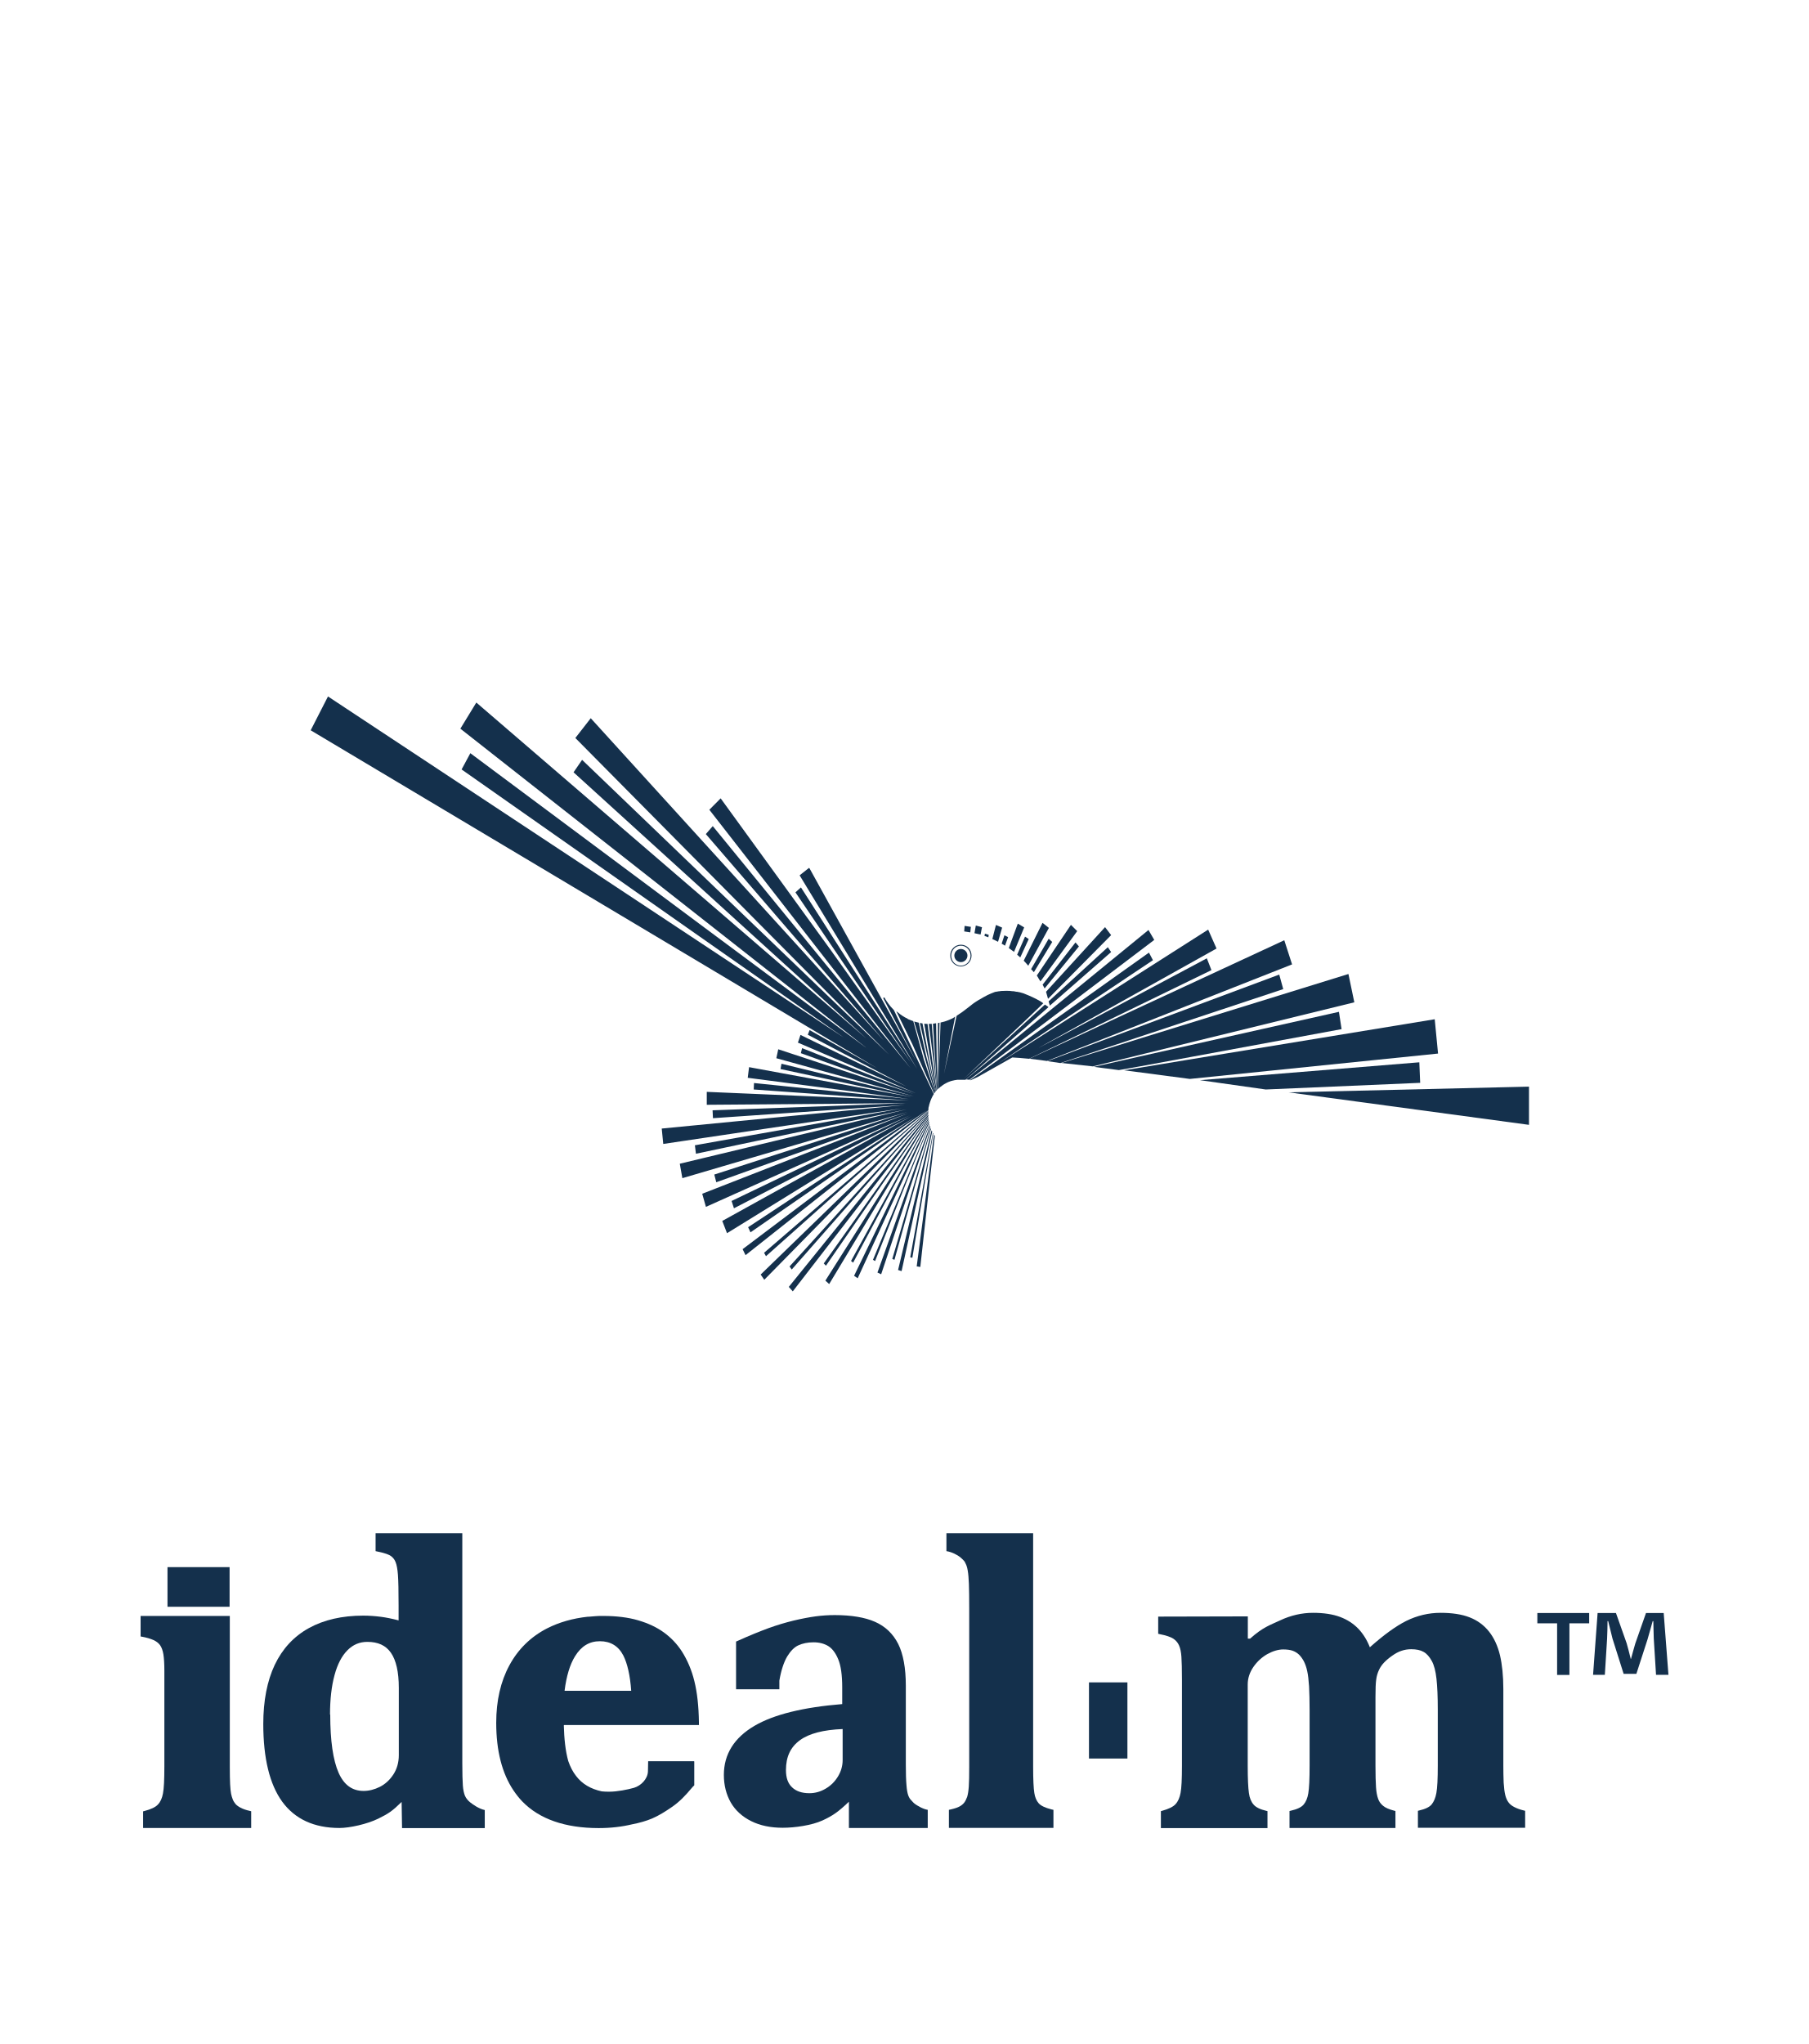
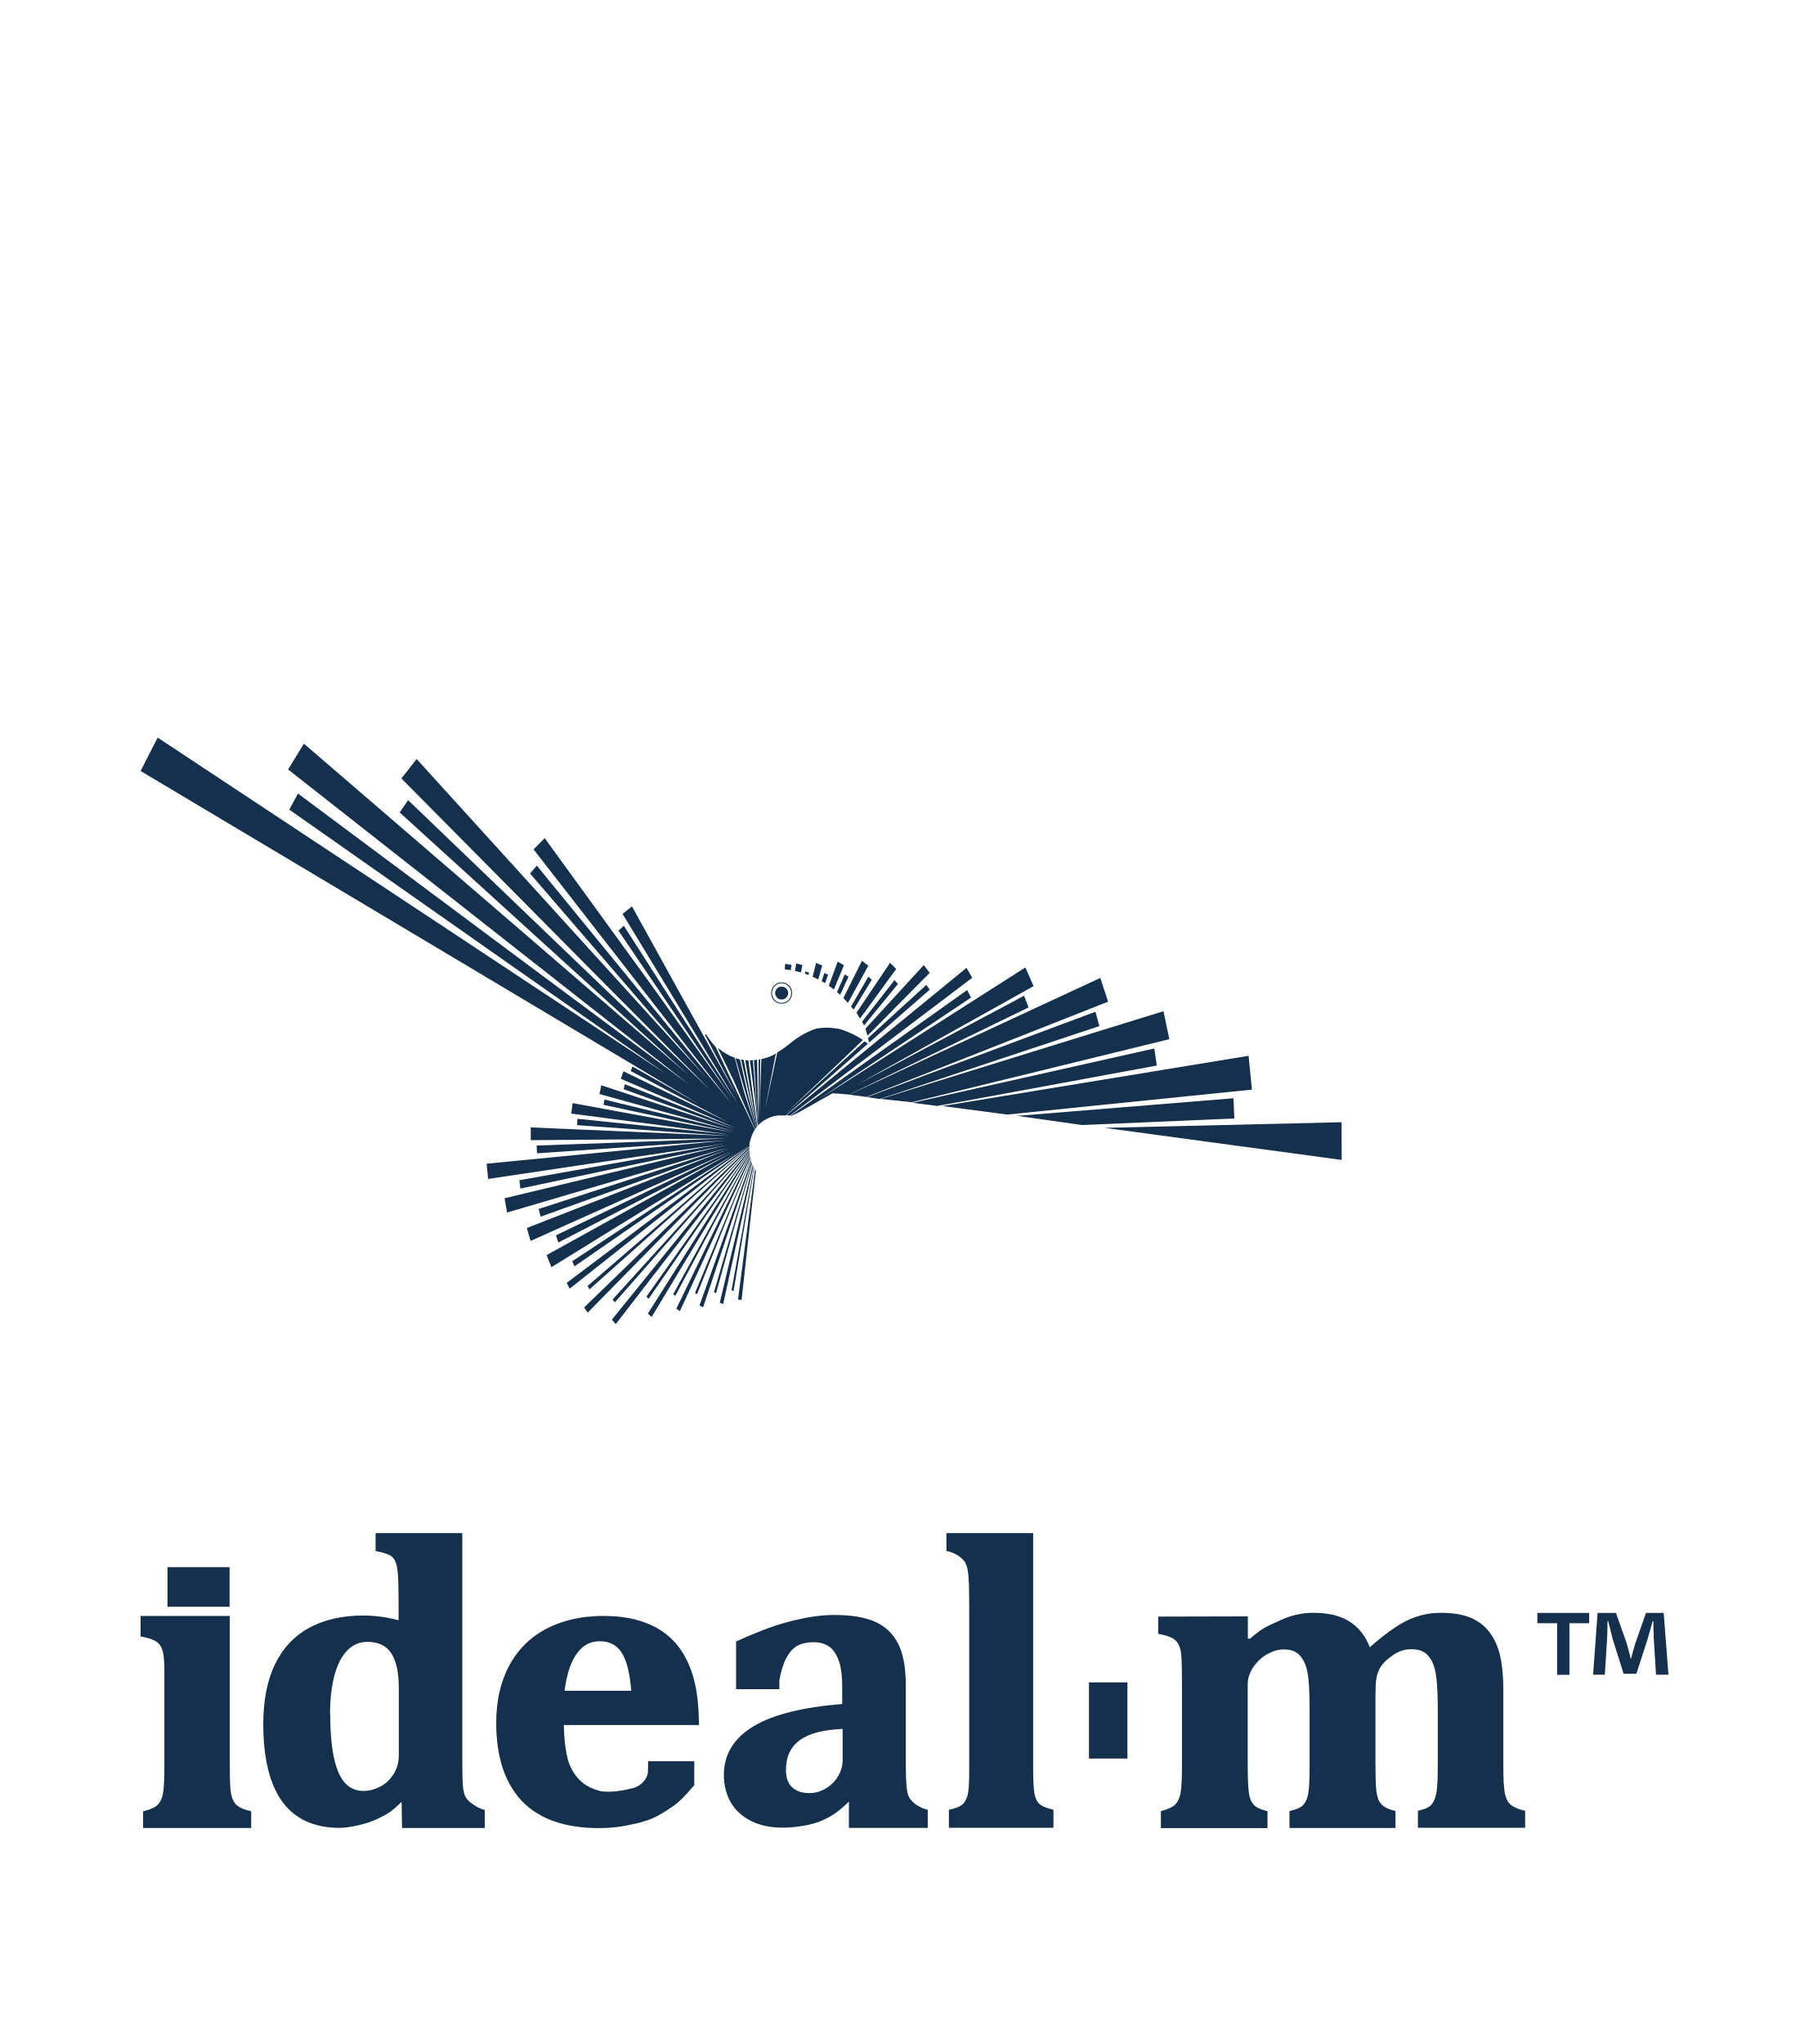
<svg xmlns="http://www.w3.org/2000/svg" id="Layer_2" data-name="Layer 2" viewBox="-13.02 -60 167.5 189.24">
  <g id="Layer_1-2" data-name="Layer 1">
-     <g>
-       <g id="passaro-proporcao" transform="translate(15.75 4.48) scale(0.88)">
-         <path d="M69.41,24.81l.06-.57-.66-.1-.04.58c.21.03.43.06.64.1h0Z" fill="#14304c" />
-         <polygon points="70.64 24.28 69.99 24.1 69.85 24.91 70.49 25.05 70.64 24.28" fill="#14304c" />
-         <polygon points="72.76 24.32 72.11 24.04 71.73 25.52 72.33 25.81 72.76 24.32" fill="#14304c" />
-         <path d="M74.01,26.88l1.07-2.58-.67-.4-.95,2.57c.19.13.37.26.55.4h0Z" fill="#14304c" />
-         <path d="M75.51,28.33h0s2.17-3.98,2.17-3.98l-.67-.53-1.98,3.98c.17.17.33.35.48.53Z" fill="#14304c" />
-         <path d="M76.56,29.61c.08.12.15.23.23.37h0s3.87-5.29,3.87-5.29l-.66-.66-3.59,5.33c.05.09.11.17.15.24Z" fill="#14304c" />
-         <polygon points="77.59 31.81 84.23 25.11 83.59 24.27 77.38 31.07 77.59 31.81" fill="#14304c" />
-         <polygon points="118.28 33.96 92.14 38.25 85.6 39.33 92.51 40.24 118.63 37.57 118.28 33.96" fill="#14304c" />
-         <polygon points="71.35 25.08 70.95 24.96 70.9 25.19 71.31 25.34 71.35 25.08" fill="#14304c" />
-         <path d="M73.06,26.22h0s.33-.9.33-.9l-.39-.19-.29.88c.11.06.22.13.35.21Z" fill="#14304c" />
-         <path d="M74.67,27.45h0s.89-1.93.89-1.93l-.39-.25-.83,1.9c.12.1.22.19.32.28Z" fill="#14304c" />
-         <path d="M75.82,28.7s.05.06.1.11l.02.02c.06.07.13.14.16.18h0s1.93-3.18,1.93-3.18l-.37-.34-1.86,3.21Z" fill="#14304c" />
-         <polygon points="77.02 30.32 77.23 30.72 80.84 26.3 80.48 25.88 77.02 30.32" fill="#14304c" />
-         <path d="M77.65,32.08c.02.07.04.15.06.21.02.08.04.16.07.24h0s6.45-5.64,6.45-5.64l-.35-.51-6.23,5.7Z" fill="#14304c" />
-         <path d="M88.77,25.62l-.61-1.05-11.1,9.07-8.11,6.65c.12,0,.24.02.36.04h0s8.1-6.11,8.1-6.11l11.35-8.6Z" fill="#14304c" />
-         <path d="M65.59,41.8s.06-.09.09-.14l-1.2-3.59h.01s-.01-.03-.01-.03l-1.07-3.88c-.15-.05-.3-.11-.48-.18l-.11-.05v-.02c-.38-.18-.73-.41-1.03-.67-.03-.02-.06-.04-.08-.06h-.01s-.06-.05-.08-.07h0s1.71,3.51,1.71,3.51l2.28,5.17Z" fill="#14304c" />
-         <path d="M94.78,28.78l-.48-1.23-17.84,9.5,18.86-10.53-.88-1.99-14.23,9.07-7.93,5.06,5.06-3.38,11.29-7.53-.42-.8-11.11,7.9-7.74,5.52s.03,0,.04,0c.02,0,.04,0,.05,0h0s.73-.33.73-.33l3.65-2.06.77.05,1,.09,4.78-2.32,14.39-7Z" fill="#14304c" />
-         <path d="M58.36,49.34l-10.65,9.19.2.36,17.07-15.21s0-.02,0-.03c0,0,0-.02,0-.03v-.02l-6.63,5.74Z" fill="#14304c" />
-         <path d="M64.99,43.84h0s0-.09,0-.13h0s-6.69,6.49-6.69,6.49l-10.95,10.62.38.55,10.74-10.92,6.52-6.62Z" fill="#14304c" />
-         <polygon points="103.27 28.19 102.45 25.65 84.19 34.12 75.66 38.1 75.66 38.1 75.64 38.11 77.48 38.35 84.65 35.53 103.27 28.19" fill="#14304c" />
-         <polygon points="109.82 32.18 109.2 29.2 87.58 35.89 79 38.56 82.31 38.92 87.93 37.54 109.82 32.18" fill="#14304c" />
-         <polygon points="108.48 35 108.2 33.18 87.1 37.91 82.4 38.97 85.04 39.31 87.25 38.92 108.48 35" fill="#14304c" />
-         <path d="M59.5,49.92l-9.11,10.05.23.32,14.36-16.33s0-.03,0-.05c0,0,0-.02,0-.03h0s-5.47,6.04-5.47,6.04Z" fill="#14304c" />
-         <polygon points="101.92 29.26 83.95 35.96 77.55 38.36 77.56 38.36 77.54 38.37 78.89 38.57 102.34 30.79 101.92 29.26" fill="#14304c" />
-         <path d="M65,43.58s0-.04,0-.06c0,0,0-.01,0-.02v-.02s0-.02,0-.02v-.03s0,0,0,0v-.04s.02-.09.02-.15v-.06s.02,0,.02,0c0,0,.02-.09.02-.09,0-.03.01-.06.02-.09v-.04s.02-.05.03-.07l.02-.07s.03-.1.03-.1c.1-.32.24-.62.41-.89l-4.2-8.83c-.09-.09-.2-.21-.3-.33-.02-.03-.05-.05-.07-.08-.27-.33-.5-.67-.63-.93l-.13.07,3.47,6.64-4.4-7.94-6.82-12.35-.06-.04-.98.78,12.37,20.37-4.94-7.71-7.29-11.39-.58.52,7.55,11.14,4.59,6.76-8.42-11.82-11.59-15.97-1.19,1.2,21.18,27.2-8.87-10.86-11.95-14.62-.73.84,12.27,14.23,6.5,7.53-12.54-13.79L29.47,2.29l-1.62,2.08,19.05,19.24,13.97,14.08L28.56,6.67l-.9,1.31,30.81,28-16.67-14.37L17.43.64l-1.68,2.75,25.09,19.72,17.72,13.93-17.12-12.72L16.8,5.97l-.92,1.71,25.05,17.58,15.22,10.66-23.49-15.54L1.82,0,0,3.56l51.36,30.64,8.26,4.92-7.12-4.02-.19.49,10.39,5.45-11.16-5.43-.27.81,7.56,3.24,4.86,2.09-4.61-1.82-7.37-2.93-.13.53,7.42,2.68,4.44,1.61-5.5-1.82-8.74-2.88-.2.94,14.47,4-5.33-1.32-8.6-2.1-.1.56,8.64,1.85,5.19,1.1-6.65-1.22-10.49-1.93-.14,1.12,10.57,1.38,6.38.85-5.99-.62-10.3-1.06-.03.68,10.31.74,6.04.42-21.29-.91v1.36s13.13-.1,13.13-.1l7.91-.08-7.47.29-12.96.47.04.83,20.18-1.39-9.41.91-16.16,1.57.16,1.62,25.12-3.74-7.5,1.34-14.29,2.54.11.89,14.22-3,7.95-1.67-8.49,2.03-15.38,3.69.27,1.52,15.24-4.48,8.43-2.48-7.01,2.28-13.3,4.3.21.81,13.16-4.72,7.02-2.53-7.49,2.93-14.17,5.53.39,1.38,21.45-9.62-6.36,3.05-12.39,5.95.25.77,12.26-6.36,6.44-3.34-19.93,11.03.5,1.29,12.83-7.92,6.98-4.31-6.09,4.01-11.5,7.59.25.54,11.39-7.88,7.2-4.98-7.47,5.62-11.95,9.01.31.63,11.81-9.35,7.41-5.88Z" fill="#14304c" />
-         <path d="M64.99,44.09s0-.06-.01-.09l-5.45,6.72-9.22,11.4.42.47,14.27-18.46v-.04Z" fill="#14304c" />
-         <path d="M64.72,37.68h.01s0-.01,0-.01h0s-.75-3.35-.75-3.35c-.17-.04-.34-.08-.48-.12h0l1.04,3.55,1.15,3.91s.04-.05.06-.08l-1.01-3.85v-.05Z" fill="#14304c" />
-         <path d="M65.59,46.1l-.55,4.16-1.27,9.7.38.06,1.07-9.73.46-4.06s-.04-.06-.07-.1l-.03-.03Z" fill="#14304c" />
-         <path d="M65.4,45.77l-.02-.04s-.03-.06-.05-.08l-1.13,4.67-2.39,10.02.37.12,2.21-10.09,1.01-4.59Z" fill="#14304c" />
-         <path d="M65.52,45.98s-.01-.02-.02-.03c0-.01-.02-.03-.03-.04l-.73,3.99-1.65,9.1.22.06,1.53-9.14.67-3.94Z" fill="#14304c" />
-         <path d="M65.81,34.38c-.11.02-.22.03-.33.05l.43,6.95s.04-.05.07-.07l-.1-3.06-.07-3.86Z" fill="#14304c" />
-         <path d="M77.62,32.66l-.36-.24-8.56,7.83,6.99-6.62,1.4-1.35c-.05-.04-.1-.08-.15-.11-.11-.07-.23-.15-.38-.23,0,0,0,0-.01,0h0c-.07-.04-.13-.08-.2-.11-.03-.02-.07-.03-.1-.05-.1-.05-.19-.09-.27-.13l-.06-.03h0s0,0,0,0c-.11-.05-.22-.1-.34-.15l-.56-.23h0s-.03-.01-.03-.01c-.08-.03-.18-.05-.28-.08l-.07-.02h0s-.05-.01-.05-.01c-.1-.02-.18-.04-.26-.05h-.08c-.11-.03-.22-.05-.33-.06h-.08c-.19-.03-.38-.04-.58-.04h-.05s-.04,0-.04,0c-.1,0-.2,0-.3.01h-.07s-.02,0-.02,0c-.11,0-.22.02-.34.04h-.07s-.02.01-.02.01c-.11.02-.21.03-.3.05h-.03s-.02.01-.02.01l-.08.03c-.21.08-.43.17-.64.27l-.05.02-.07.04c-.1.05-.2.1-.32.17l-.07.04-.05.03c-.1.06-.21.12-.31.18l-.06.03-.07.04c-.09.06-.18.11-.27.17l-.06.04-.06.04c-.07.05-.13.09-.2.14-.15.12-.29.23-.42.33-.1.08-.2.15-.3.23,0,0-.21.16-.25.19l-.09.07c-.08.06-.16.11-.23.16-.15.11-.29.19-.42.27v.06s-.02,0-.02,0l-1.32,6.07,1.18-6.04c-.06.06-.13.11-.22.16l-.05.03s-.09.05-.15.07c-.05.02-.11.05-.16.07-.06.02-.11.05-.17.07-.06.02-.12.05-.19.07-.06.02-.12.04-.18.06-.04.01-.07.02-.11.03-.1.03-.2.05-.29.07,0,0-.01,0-.02,0l-.21,6.16.1-6.14-.07.02s-.07.02-.1.03v6.94c.16-.15.33-.3.52-.42l.04-.03c.1-.07.21-.13.33-.19l.03-.02c.07-.03.15-.07.2-.09h0s.04-.02.04-.02h.01s.16-.06.16-.06l.06-.02c.07-.02.14-.04.2-.05h.03s.01-.01.01-.01h.02s.04-.01.07-.02l.12-.02c.07-.01.13-.02.2-.03,0,0,.01,0,.02,0h.02s0,0,0,0h.03s.04,0,.05,0h.08s.11,0,.11,0c.06,0,.12,0,.18,0,0,0,.02,0,.03,0,0,0,.02,0,.02,0,0,0,.02,0,.03,0,0,0,.02,0,.03,0,0,0,.01,0,.02,0,0,0,.01,0,.02,0,.06,0,.11,0,.17,0h.05s6.26-5.46,6.26-5.46l2.46-2.17Z" fill="#14304c" />
-         <path d="M64.91,34.45c-.1,0-.21,0-.32-.02h-.03s1.23,7.09,1.23,7.09c.02-.02.04-.05.06-.07h.01s-.49-3.43-.49-3.43l-.46-3.57Z" fill="#14304c" />
-         <path d="M65.11,34.45h-.07s.52,4.02.52,4.02l.31,2.96s.02-.03.03-.04l-.55-6.95c-.08,0-.16,0-.24.01Z" fill="#14304c" />
-         <path d="M64.39,34.4s-.07-.01-.11-.02h-.02c-.05-.01-.1-.02-.16-.03l.91,3.97.73,3.25s.03-.04.04-.05l-.67-3.23-.73-3.89Z" fill="#14304c" />
-         <path d="M65.04,44.64s0-.03,0-.05c0-.01,0-.02-.01-.04l-2.89,5.22-5.28,9.62.22.18,5.19-9.73,2.79-5.21Z" fill="#14304c" />
-         <path d="M65.08,44.86h0c0-.05-.02-.09-.03-.13l-2.75,5.65-5.12,10.57.38.26,4.93-10.72,2.59-5.63Z" fill="#14304c" />
-         <path d="M65.27,45.56v-.05s0-.01,0-.01c-.01-.03-.02-.05-.04-.08l-1.31,4.46-2.72,9.3.23.09,2.6-9.34,1.23-4.36Z" fill="#14304c" />
-         <path d="M61.09,49.95l3.9-5.66s0-.03,0-.06c0-.01,0-.03,0-.05l-4.02,5.65-6.98,9.82.23.24,6.87-9.95Z" fill="#14304c" />
-         <path d="M65.02,44.47v-.04s-.01-.05-.02-.08l-3.91,6.16-6.93,10.95.4.36,6.7-11.13,3.76-6.22Z" fill="#14304c" />
-         <path d="M65.13,45.07s0-.03-.01-.04c0-.02,0-.03-.02-.05l-2.02,4.85-3.91,9.44.22.13,3.79-9.52,1.94-4.81Z" fill="#14304c" />
-         <path d="M65.21,45.31s-.02-.05-.02-.07v-.02s-.03-.05-.03-.05l-1.84,5.14-3.68,10.3.39.18,3.47-10.39,1.7-5.09Z" fill="#14304c" />
-         <polygon points="116.66 38.49 93.58 40.37 100.5 41.35 116.75 40.65 116.66 38.49" fill="#14304c" />
-         <polygon points="128.2 41.05 102.9 41.65 128.2 45.07 128.2 41.05" fill="#14304c" />
-         <path d="M68.42,28.4c.61,0,1.12-.5,1.12-1.14s-.49-1.14-1.12-1.14-1.12.5-1.12,1.14.5,1.14,1.12,1.14ZM68.42,26.22c.56,0,1.02.47,1.02,1.05s-.45,1.05-1.02,1.05-1.02-.47-1.02-1.05.45-1.05,1.02-1.05Z" fill="#14304c" />
-         <path d="M68.42,27.95c.38,0,.69-.31.69-.69s-.31-.69-.69-.69-.69.31-.69.69.31.69.69.69Z" fill="#14304c" />
+     <g id="monograma-195" transform="translate(0 8.29)">
+       <g>
+         <path d="M60.21,21.53l.06-.49-.58-.09-.04.5c.18.02.37.05.55.08h0Z" fill="#14304c" />
+         <polygon points="61.28 21.06 60.71 20.91 60.6 21.61 61.15 21.73 61.28 21.06" fill="#14304c" />
+         <polygon points="63.12 21.1 62.55 20.86 62.23 22.14 62.75 22.39 63.12 21.1" fill="#14304c" />
+         <path d="M64.2,23.32l.93-2.24-.58-.34-.82,2.23c.16.11.32.23.47.35h0Z" fill="#14304c" />
+         <path d="M65.5,24.57h0s1.88-3.45,1.88-3.45l-.58-.46-1.72,3.45c.14.15.29.3.42.46Z" fill="#14304c" />
+         <path d="M66.42,25.69c.07.1.13.2.2.32h0s3.35-4.59,3.35-4.59l-.57-.57-3.11,4.62c.05.08.09.14.13.21Z" fill="#14304c" />
+         <polygon points="67.31 27.6 73.07 21.78 72.52 21.06 67.12 26.95 67.31 27.6" fill="#14304c" />
+         <polygon points="102.6 29.46 79.93 33.18 74.25 34.11 80.25 34.9 102.91 32.59 102.6 29.46" fill="#14304c" />
+         <polygon points="61.9 21.76 61.55 21.65 61.51 21.86 61.86 21.98 61.9 21.76" fill="#14304c" />
+         <path d="M63.38,22.74h0s.28-.78.28-.78l-.34-.17-.25.76c.09.05.19.11.3.18Z" fill="#14304c" />
+         <path d="M64.78,23.81h0s.77-1.67.77-1.67l-.34-.22-.72,1.64c.1.09.19.17.28.25Z" fill="#14304c" />
+         <path d="M65.78,24.9s.05.05.09.1l.02.02c.05.06.11.13.14.16h0s1.68-2.76,1.68-2.76l-.32-.29-1.61,2.78Z" fill="#14304c" />
+         <polygon points="66.81 26.3 66.99 26.65 70.13 22.81 69.81 22.45 66.81 26.3" fill="#14304c" />
+         <path d="M67.36,27.83c.02.06.04.13.05.19.02.07.04.14.06.21h0s5.6-4.89,5.6-4.89l-.31-.45-5.41,4.94Z" fill="#14304c" />
+         <path d="M77.01,22.23l-.53-.91-9.63,7.87-7.04,5.77c.1,0,.21.02.32.04h0s7.02-5.3,7.02-5.3l9.85-7.46Z" fill="#14304c" />
+         <path d="M56.9,36.26s.05-.08.08-.12l-1.04-3.12h.01s-.01-.02-.01-.02l-.93-3.37c-.13-.05-.26-.1-.42-.16l-.1-.04v-.02c-.33-.16-.63-.35-.9-.58-.03-.02-.05-.03-.07-.05h-.01s-.05-.04-.07-.06h0s1.48,3.04,1.48,3.04l1.97,4.48Z" fill="#14304c" />
+         <path d="M82.22,24.96l-.41-1.06-15.48,8.24,16.36-9.13-.76-1.73-12.34,7.87-6.88,4.39,4.39-2.93,9.8-6.54-.36-.7-9.64,6.85-6.72,4.79s.03,0,.04,0c.02,0,.03,0,.05,0h0s.63-.29.63-.29l3.17-1.79.67.04.87.08,4.15-2.01,12.49-6.07Z" fill="#14304c" />
+         <path d="M50.63,42.8l-9.24,7.97.18.31,14.81-13.2s0-.02,0-.03c0,0,0-.01,0-.02h0s-5.75,4.96-5.75,4.96Z" fill="#14304c" />
+         <path d="M56.37,38.03h0s0-.07,0-.11h0s-5.8,5.63-5.8,5.63l-9.5,9.21.33.48,9.32-9.48,5.66-5.74Z" fill="#14304c" />
+         <polygon points="89.59 24.45 88.87 22.25 73.03 29.6 65.63 33.05 65.64 33.05 65.62 33.06 67.21 33.27 73.43 30.82 89.59 24.45" fill="#14304c" />
+         <polygon points="95.26 27.92 94.72 25.33 75.98 31.13 68.53 33.45 71.4 33.76 76.28 32.57 95.26 27.92" fill="#14304c" />
+         <polygon points="94.1 30.36 93.87 28.78 75.56 32.89 71.48 33.81 73.77 34.1 75.68 33.76 94.1 30.36" fill="#14304c" />
+         <path d="M51.62,43.3l-7.91,8.72.2.27,12.46-14.17s0-.03,0-.04c0,0,0-.02,0-.03h0s-4.75,5.24-4.75,5.24Z" fill="#14304c" />
+         <polygon points="88.42 25.38 72.82 31.2 67.28 33.28 67.28 33.28 67.26 33.28 68.44 33.46 88.78 26.71 88.42 25.38" fill="#14304c" />
+         <path d="M56.38,37.81s0-.04,0-.05c0,0,0-.01,0-.02v-.02s0-.02,0-.02v-.03s0,0,0,0v-.04s.01-.08.02-.13v-.05s.02,0,.02,0c0,0,.02-.08.02-.08,0-.03.01-.05.02-.08v-.03s.02-.04.02-.06l.02-.06s.03-.09.03-.09c.09-.28.21-.54.35-.77l-3.64-7.66c-.08-.08-.17-.18-.26-.29-.02-.02-.04-.05-.06-.07-.23-.29-.43-.58-.55-.8l-.11.06,3.01,5.76-3.82-6.89-5.92-10.71-.05-.04-.85.68,10.73,17.67-4.29-6.69-6.32-9.88-.5.45,6.55,9.67,3.99,5.87-7.31-10.25-10.06-13.85-1.03,1.04,18.37,23.6-7.7-9.42-10.37-12.68-.63.73,10.65,12.35,5.64,6.53-10.88-11.96L25.56,1.98l-1.41,1.8,16.53,16.69,12.12,12.21L24.77,5.79l-.78,1.14,26.72,24.29-14.46-12.47L15.12.56l-1.46,2.39,21.77,17.11,15.38,12.08-14.85-11.03L14.57,5.18l-.8,1.49,21.73,15.25,13.2,9.25-20.37-13.48L1.58,0,0,3.09l44.56,26.58,7.16,4.27-6.17-3.49-.17.42,9.01,4.73-9.68-4.71-.24.7,6.55,2.81,4.22,1.81-4-1.58-6.4-2.54-.11.46,6.43,2.32,3.85,1.4-4.77-1.58-7.58-2.5-.17.81,12.55,3.47-4.63-1.14-7.46-1.82-.08.49,7.5,1.61,4.5.95-5.77-1.05-9.1-1.67-.12.97,9.17,1.2,5.53.74-5.2-.54-8.93-.92-.03.59,8.94.64,5.24.36-18.47-.79v1.18s11.39-.09,11.39-.09l6.87-.07-6.48.25-11.24.41.04.72,17.51-1.2-8.16.79-14.02,1.37.14,1.41,21.79-3.25-6.5,1.16-12.4,2.21.1.77,12.34-2.61,6.9-1.45-7.37,1.76-13.34,3.2.24,1.32,13.22-3.89,7.32-2.15-6.08,1.98-11.54,3.73.19.71,11.42-4.09,6.09-2.2-6.5,2.54-12.29,4.8.34,1.2,18.61-8.34-5.52,2.65-10.74,5.17.22.67,10.63-5.51,5.58-2.9-17.29,9.57.44,1.12,11.13-6.87,6.06-3.74-5.28,3.48-9.98,6.58.21.47,9.88-6.83,6.25-4.32-6.48,4.87-10.37,7.81.27.54,10.24-8.11,6.43-5.1Z" fill="#14304c" />
+         <path d="M56.37,38.25s0-.05,0-.08l-4.73,5.83-8,9.89.36.41,12.38-16.01v-.03Z" fill="#14304c" />
+         <path d="M56.14,32.69h.01s0,0,0,0h0s-.65-2.9-.65-2.9c-.15-.03-.29-.07-.42-.11h0l.9,3.08,1,3.39s.03-.04.05-.07l-.87-3.34v-.05Z" fill="#14304c" />
+         <path d="M56.9,39.99l-.48,3.61-1.1,8.42.33.05.93-8.44.4-3.52s-.04-.05-.06-.09l-.02-.02Z" fill="#14304c" />
+         <path d="M56.74,39.7l-.02-.04s-.02-.05-.04-.07l-.98,4.05-2.07,8.69.32.1,1.92-8.76.87-3.98Z" fill="#14304c" />
+         <path d="M56.83,39.88s-.01-.02-.02-.03c0-.01-.01-.02-.03-.03l-.63,3.46-1.43,7.9.19.05,1.33-7.93.58-3.42Z" fill="#14304c" />
+         <path d="M57.09,29.82c-.1.02-.19.03-.29.04l.37,6.03s.04-.04.06-.06l-.08-2.66-.06-3.35Z" fill="#14304c" />
+         <path d="M67.34,28.33l-.31-.21-7.42,6.79,6.06-5.74,1.21-1.17s-.09-.07-.13-.1c-.09-.06-.2-.13-.33-.2,0,0,0,0-.01,0h0c-.06-.04-.12-.07-.17-.1-.03-.02-.06-.03-.09-.05-.08-.04-.16-.08-.23-.11l-.05-.02h0s0,0,0,0c-.1-.04-.19-.09-.29-.13l-.49-.2h0s-.03-.01-.03-.01c-.07-.02-.15-.05-.24-.07l-.06-.02h0s-.04-.01-.04-.01c-.09-.02-.16-.03-.22-.04h-.07c-.1-.03-.19-.04-.28-.05h-.07c-.16-.02-.33-.03-.5-.03h-.04s-.04,0-.04,0c-.09,0-.17,0-.26.01h-.06s-.02,0-.02,0c-.09,0-.19.02-.3.03h-.06s-.02.01-.02.01c-.1.02-.18.03-.26.05h-.03s-.02.01-.02.01l-.07.03c-.19.07-.37.14-.56.23l-.04.02-.06.03c-.08.04-.18.09-.28.14l-.06.03-.05.03c-.09.05-.18.1-.27.16l-.05.03-.06.04c-.08.05-.16.1-.23.15l-.06.04-.05.04c-.06.04-.12.08-.17.12-.13.1-.25.2-.37.29-.09.07-.17.13-.26.2,0,0-.18.14-.22.16l-.08.06c-.07.05-.13.1-.2.14-.13.09-.25.17-.36.23v.05s-.02,0-.02,0l-1.14,5.27,1.02-5.24c-.05.05-.11.09-.19.14l-.04.02s-.08.04-.13.06c-.05.02-.09.04-.14.06-.05.02-.1.04-.15.06-.05.02-.11.04-.16.06-.05.02-.11.03-.16.05-.03,0-.06.02-.1.03-.09.02-.17.04-.26.06,0,0-.01,0-.02,0l-.18,5.34.08-5.32h-.06s-.06.03-.09.04v6.02c.14-.13.29-.26.45-.37l.04-.02c.09-.06.19-.12.29-.17h.03c.06-.04.13-.07.18-.09h0s.03-.01.03-.01h0s.13-.05.13-.05l.06-.02c.06-.02.12-.03.17-.05h.03s.01-.01.01-.01h.02s.04-.01.06-.02l.1-.02c.06,0,.12-.02.18-.03,0,0,.01,0,.02,0h.01s0,0,0,0h.02s.03,0,.05,0h.07s.1,0,.1,0c.05,0,.1,0,.15,0,0,0,.02,0,.03,0,0,0,.01,0,.02,0,0,0,.01,0,.02,0,0,0,.02,0,.02,0,0,0,.01,0,.02,0,0,0,.01,0,.02,0,.05,0,.1,0,.15,0h.04s5.43-4.73,5.43-4.73l2.13-1.88Z" fill="#14304c" />
+         <path d="M56.3,29.88c-.09,0-.18,0-.28-.01h-.03s1.07,6.15,1.07,6.15c.02-.02.03-.04.05-.06h0s-.43-2.98-.43-2.98l-.4-3.1Z" fill="#14304c" />
+         <path d="M56.48,29.88h-.06s.46,3.48.46,3.48l.27,2.57s.02-.02.03-.03l-.48-6.03c-.07,0-.14,0-.2.01Z" fill="#14304c" />
+         <path d="M55.85,29.84s-.06,0-.09-.01h-.02s-.09-.02-.14-.02l.79,3.44.63,2.82s.02-.03.04-.05l-.58-2.8-.63-3.38Z" fill="#14304c" />
+         <path d="M56.42,38.72s0-.03,0-.04c0-.01,0-.02-.01-.03l-2.51,4.53-4.58,8.35.19.16,4.5-8.44,2.42-4.52Z" fill="#14304c" />
+         <path d="M56.46,38.92h0s-.02-.08-.03-.12l-2.38,4.9-4.44,9.17.33.23,4.28-9.3,2.25-4.89Z" fill="#14304c" />
+         <path d="M56.62,39.52v-.04s0,0,0,0c0-.02-.02-.05-.03-.07l-1.14,3.87-2.36,8.07.2.08,2.25-8.1,1.07-3.78Z" fill="#14304c" />
+         <path d="M53,43.33l3.38-4.91s0-.03,0-.05c0-.01,0-.02,0-.04l-3.49,4.9-6.05,8.52.2.21,5.96-8.63Z" fill="#14304c" />
+         <path d="M56.4,38.58v-.03s-.01-.05-.02-.07l-3.4,5.35-6.01,9.5.35.31,5.82-9.65,3.26-5.4Z" fill="#14304c" />
+         <path d="M56.5,39.1s0-.02,0-.03c0-.01,0-.03-.02-.04l-1.75,4.2-3.39,8.18.19.12,3.29-8.26,1.68-4.17Z" fill="#14304c" />
+         <path d="M56.57,39.31s-.01-.04-.02-.06v-.02s-.02-.04-.02-.04l-1.59,4.46-3.19,8.93.34.16,3.01-9.01,1.48-4.41Z" fill="#14304c" />
+         <polygon points="101.2 33.39 81.18 35.02 87.18 35.87 101.28 35.26 101.2 33.39" fill="#14304c" />
+         <polygon points="111.21 35.61 89.26 36.13 111.22 39.1 111.21 35.61" fill="#14304c" />
+         <path d="M59.36,24.64c.53,0,.97-.43.97-.99s-.42-.99-.97-.99-.97.43-.97.99.43.99.97.99ZM59.36,22.74c.49,0,.89.41.89.91s-.39.91-.89.91-.89-.41-.89-.91.39-.91.89-.91Z" fill="#14304c" />
+         <path d="M59.36,24.25c.33,0,.6-.27.6-.6s-.27-.6-.6-.6-.6.27-.6.6.27.6.6.6Z" fill="#14304c" />
      </g>
-     </g>
-     <g>
-       <rect x="87.82" y="95.76" width="3.56" height="7.05" fill="#14304c" />
      <g>
-         <path d="M9.27,107.37c-.21-.11-.36-.22-.47-.34-.11-.13-.2-.27-.26-.42s-.12-.33-.16-.53-.07-.5-.09-.88c-.02-.39-.03-.94-.03-1.65v-13.94H0v1.9l.12.02c.44.08.8.19,1.07.31.25.11.46.27.61.47.15.21.25.5.31.85.06.38.09.88.09,1.49v8.91c0,1.2-.04,2.04-.13,2.49-.08.43-.23.77-.46,1.01-.22.25-.65.45-1.26.61l-.12.03v1.54h10.01v-1.55l-.12-.03c-.36-.08-.65-.18-.86-.3Z" fill="#14304c" />
-         <rect x="2.49" y="85.09" width="5.75" height="3.67" fill="#14304c" />
+         <rect x="87.82" y="87.47" width="3.56" height="7.05" fill="#14304c" />
+         <g>
+           <path d="M9.27,99.08c-.21-.11-.36-.22-.47-.34-.11-.13-.2-.27-.26-.42s-.12-.33-.16-.53-.07-.5-.09-.88c-.02-.39-.03-.94-.03-1.65v-13.94H0v1.9l.12.02c.44.08.8.19,1.07.31.25.11.46.27.61.47.15.21.25.5.31.85.06.38.09.88.09,1.49v8.91c0,1.2-.04,2.04-.13,2.49-.08.43-.23.77-.46,1.01-.22.25-.65.45-1.26.61l-.12.03v1.54h10.01v-1.55l-.12-.03c-.36-.08-.65-.18-.86-.3Z" fill="#14304c" />
+           <rect x="2.49" y="76.8" width="5.75" height="3.67" fill="#14304c" />
+         </g>
+         <path d="M18.42,100.94c.94,0,2.56-.36,3.58-.86.97-.48,1.29-.69,2.17-1.55l.04,2.42h7.66v-1.67c-.56-.12-1.12-.53-1.36-.72-.2-.16-.37-.37-.47-.59-.1-.24-.17-.56-.2-.97-.03-.42-.05-1.12-.05-2.06v-21.29h-8.03v1.66l.19.04c.74.15,1.07.3,1.21.4.2.14.35.32.45.57.11.27.18.67.22,1.19.04.54.06,1.49.06,2.82v1.39c-.62-.16-1.16-.27-1.63-.33-.54-.07-1.1-.11-1.65-.11-1.95,0-3.64.39-5.02,1.15-1.4.77-2.46,1.92-3.17,3.41-.7,1.48-1.06,3.32-1.06,5.47,0,3.17.59,5.59,1.75,7.19,1.18,1.62,2.96,2.44,5.31,2.44ZM17.54,90.45c0-1.4.14-2.64.42-3.66.27-1,.67-1.77,1.2-2.3.52-.52,1.12-.77,1.84-.77.99,0,1.71.33,2.18,1.01.48.69.73,1.78.73,3.24v6.24c0,.67-.17,1.27-.5,1.78-.34.52-.76.9-1.25,1.15-.5.25-1.01.38-1.51.38-1.05,0-1.81-.55-2.31-1.67-.52-1.17-.78-2.99-.78-5.4h0Z" fill="#14304c" />
+         <path d="M76.34,76.36c.11.17.2.42.25.73.06.33.09.75.11,1.24.02.5.03,1.29.03,2.36v14.6c0,.79-.01,1.4-.04,1.83-.03.41-.08.72-.15.94-.08.22-.17.4-.27.53-.1.13-.24.25-.42.35-.19.11-.47.2-.82.28l-.18.04v1.67h9.68v-1.67l-.18-.04c-.59-.15-.99-.34-1.19-.57-.2-.23-.34-.55-.4-.95-.07-.43-.11-1.24-.11-2.41v-21.64h-8.03v1.66c.5.07,1.05.37,1.29.57.18.15.34.31.45.48Z" fill="#14304c" />
+         <path d="M56.85,91.48c-1.88,1.1-2.84,2.63-2.84,4.55,0,.95.22,1.81.64,2.55.43.74,1.07,1.32,1.9,1.73h0s0,0,0,0c.82.41,1.8.61,2.91.61s2.69-.22,3.69-.68c.95-.44,1.44-.78,2.44-1.73v2.43h7.3v-1.68c-.46-.07-1.02-.42-1.19-.55-.14-.1-.25-.25-.36-.36s-.19-.25-.26-.44c-.07-.2-.13-.51-.16-.94-.04-.44-.06-1.07-.06-1.89v-7.32c0-1.62-.24-2.92-.7-3.85-.48-.95-1.2-1.64-2.16-2.06-.93-.41-2.19-.62-3.72-.62-.59,0-1.2.04-1.79.12-.59.08-1.27.21-2.03.39-.74.18-1.51.41-2.29.69-.76.28-1.74.67-2.89,1.19l-.14.06v4.42h4.01v-.8c.16-.95.41-1.7.72-2.23.31-.51.66-.87,1.04-1.04.39-.18.86-.28,1.4-.28s.99.12,1.37.35c.37.23.68.64.92,1.22.25.6.37,1.47.37,2.6v1.55c-3.59.29-6.33.96-8.12,2.01ZM65.01,91.79v2.86c0,.53-.14,1.03-.42,1.5-.28.47-.66.86-1.14,1.14-.48.29-.99.43-1.52.43-.69,0-1.23-.18-1.61-.55-.38-.36-.56-.88-.56-1.59,0-1.23.42-2.13,1.3-2.77h0c.85-.62,2.18-.96,3.95-1.03Z" fill="#14304c" />
+         <path d="M51.7,91.4v-.24c-.02-1.48-.16-2.76-.42-3.8-.25-1.03-.65-1.96-1.16-2.76-.44-.68-1-1.27-1.66-1.75-.66-.48-1.47-.86-2.4-1.13h0s0,0,0,0c-.92-.27-2-.4-3.21-.4h0s-.06,0-.09,0c-.21,0-.43,0-.64.02-.21.01-.41.03-.61.05-.03,0-.06,0-.09,0-1.39.15-2.66.51-3.78,1.08-1.5.77-2.68,1.92-3.49,3.42-.81,1.49-1.22,3.28-1.22,5.32,0,2.59.54,4.68,1.59,6.25.25.37.52.72.83,1.04,1.57,1.62,3.96,2.46,7.07,2.46,1.11,0,2.14-.12,3.1-.35.67-.13,1.31-.31,1.85-.54.63-.27,1.23-.65,1.87-1.09.67-.47,1.18-1,1.76-1.69.04-.05.08-.1.13-.15l.07-.07.07-.07v-2.21l-.03-.02h-4.24l-.02.95c-.03.69-.63,1.31-1.29,1.51-.59.17-1.57.36-2.26.36-.27,0-.51,0-.73-.03-1.01-.22-1.81-.68-2.37-1.42-.3-.38-.54-.84-.73-1.39-.26-.93-.38-2.08-.41-3.3l.03-.03h12.51ZM42.53,83.66c.97,0,1.71.43,2.17,1.32.38.75.63,1.85.73,3.27h-6.17c.17-1.35.49-2.43.97-3.2.58-.94,1.33-1.39,2.3-1.39Z" fill="#14304c" />
+         <path d="M94.23,81.38v1.59l.12.03c.62.12,1.05.27,1.29.43.23.16.41.36.52.62.12.26.19.62.22,1.05.03.45.05,1.16.05,2.12v7.98c0,1.21-.04,2.06-.13,2.51-.08.43-.23.78-.46,1.03-.22.25-.64.45-1.25.62l-.11.03v1.57h9.87v-1.57l-.12-.03c-.56-.13-.96-.33-1.17-.58-.22-.25-.37-.61-.43-1.07-.07-.48-.11-1.32-.11-2.53v-7.52c0-.57.18-1.11.52-1.61.35-.51.79-.91,1.3-1.2.51-.28,1.01-.43,1.47-.43.35,0,.65.04.87.12.22.08.42.2.59.36.16.16.31.36.45.62.13.26.24.57.31.91.08.35.13.82.17,1.4.03.59.05,1.32.05,2.16v5.2c0,1.23-.04,2.09-.12,2.55-.07.44-.22.79-.43,1.04-.21.25-.61.44-1.19.57l-.12.03v1.57h9.81v-1.57l-.11-.03c-.47-.12-.82-.27-1.03-.45-.21-.17-.37-.38-.46-.64-.1-.27-.17-.63-.2-1.08-.03-.46-.05-1.13-.05-2.01v-6.34c0-.75.02-1.3.07-1.63.04-.32.13-.61.25-.87s.28-.49.48-.7.45-.42.75-.63c.28-.2.57-.36.85-.45.28-.1.58-.15.91-.15.48,0,.86.08,1.15.25.29.16.54.45.75.83.22.39.36.95.44,1.66.08.72.12,1.67.12,2.83v5.2c0,1.21-.04,2.07-.13,2.54-.08.45-.23.8-.43,1.05-.2.25-.59.44-1.16.57l-.12.03v1.57h9.93v-1.57l-.12-.03c-.34-.08-.64-.19-.89-.32-.23-.12-.41-.26-.53-.43-.13-.17-.23-.4-.3-.67-.07-.29-.12-.67-.15-1.16-.02-.49-.03-1.03-.03-1.59v-7.09c0-1.2-.11-2.25-.31-3.11-.21-.87-.55-1.61-1.02-2.2s-1.07-1.03-1.79-1.31c-.71-.28-1.62-.42-2.7-.42s-2.16.25-3.17.75c-.96.48-2.09,1.3-3.37,2.44-.27-.69-.63-1.25-1.05-1.7-.47-.49-1.04-.86-1.71-1.11-.67-.25-1.51-.38-2.51-.38s-2.05.23-3.04.7c-.96.45-1.58.62-2.78,1.69h-.21v-2.06" fill="#14304c" />
+         <path d="M134.14,81.04v.95h-1.83v4.78h-1.14v-4.78h-1.83v-.95h4.8ZM140.33,86.76l-.21-3.37c-.02-.44-.02-.99-.04-1.6h-.06c-.15.51-.32,1.18-.48,1.7l-1.03,3.18h-1.18l-1.03-3.26c-.11-.44-.27-1.12-.4-1.62h-.06c0,.53-.02,1.07-.04,1.6l-.21,3.37h-1.09l.42-5.72h1.7l.99,2.8c.13.44.23.86.38,1.45h.02c.15-.53.27-1.01.4-1.43l.99-2.82h1.64l.44,5.72h-1.14Z" fill="#14304c" />
      </g>
-       <path d="M18.42,109.24c.94,0,2.56-.36,3.58-.86.97-.48,1.29-.69,2.17-1.55l.04,2.42h7.66v-1.67c-.56-.12-1.12-.53-1.36-.72-.2-.16-.37-.37-.47-.59-.1-.24-.17-.56-.2-.97-.03-.42-.05-1.12-.05-2.06v-21.29h-8.03v1.66l.19.04c.74.15,1.07.3,1.21.4.2.14.35.32.45.57.11.27.18.67.22,1.19.04.54.06,1.49.06,2.82v1.39c-.62-.16-1.16-.27-1.63-.33-.54-.07-1.1-.11-1.65-.11-1.95,0-3.64.39-5.02,1.15-1.4.77-2.46,1.92-3.17,3.41-.7,1.48-1.06,3.32-1.06,5.47,0,3.17.59,5.59,1.75,7.19,1.18,1.62,2.96,2.44,5.31,2.44ZM17.54,98.74c0-1.4.14-2.64.42-3.66.27-1,.67-1.77,1.2-2.3.52-.52,1.12-.77,1.84-.77.99,0,1.71.33,2.18,1.01.48.69.73,1.78.73,3.24v6.24c0,.67-.17,1.27-.5,1.78-.34.52-.76.9-1.25,1.15-.5.25-1.01.38-1.51.38-1.05,0-1.81-.55-2.31-1.67-.52-1.17-.78-2.99-.78-5.4h0Z" fill="#14304c" />
-       <path d="M76.34,84.66c.11.17.2.42.25.73.06.33.09.75.11,1.24.02.5.03,1.29.03,2.36v14.6c0,.79-.01,1.4-.04,1.83-.03.41-.08.72-.15.94-.08.22-.17.4-.27.53-.1.13-.24.25-.42.35-.19.11-.47.2-.82.28l-.18.04v1.67h9.68v-1.67l-.18-.04c-.59-.15-.99-.34-1.19-.57-.2-.23-.34-.55-.4-.95-.07-.43-.11-1.24-.11-2.41v-21.64h-8.03v1.66c.5.07,1.05.37,1.29.57.18.15.34.31.45.48Z" fill="#14304c" />
-       <path d="M56.85,99.78c-1.88,1.1-2.84,2.63-2.84,4.55,0,.95.22,1.81.64,2.55.43.74,1.07,1.32,1.9,1.73h0s0,0,0,0c.82.41,1.8.61,2.91.61s2.69-.22,3.69-.68c.95-.44,1.44-.78,2.44-1.73v2.43h7.3v-1.68c-.46-.07-1.02-.42-1.19-.55-.14-.1-.25-.25-.36-.36s-.19-.25-.26-.44c-.07-.2-.13-.51-.16-.94-.04-.44-.06-1.07-.06-1.89v-7.32c0-1.62-.24-2.92-.7-3.85-.48-.95-1.2-1.64-2.16-2.06-.93-.41-2.19-.62-3.72-.62-.59,0-1.2.04-1.79.12-.59.08-1.27.21-2.03.39-.74.18-1.51.41-2.29.69-.76.28-1.74.67-2.89,1.19l-.14.06v4.42h4.01v-.8c.16-.95.41-1.7.72-2.23.31-.51.66-.87,1.04-1.04.39-.18.86-.28,1.4-.28s.99.12,1.37.35c.37.23.68.64.92,1.22.25.6.37,1.47.37,2.6v1.55c-3.59.29-6.33.96-8.12,2.01ZM65.01,100.09v2.86c0,.53-.14,1.03-.42,1.5-.28.47-.66.86-1.14,1.14-.48.29-.99.43-1.52.43-.69,0-1.23-.18-1.61-.55-.38-.36-.56-.88-.56-1.59,0-1.23.42-2.13,1.3-2.77h0c.85-.62,2.18-.96,3.95-1.03Z" fill="#14304c" />
-       <path d="M51.7,99.69v-.24c-.02-1.48-.16-2.76-.42-3.8-.25-1.03-.65-1.96-1.16-2.76-.44-.68-1-1.27-1.66-1.75-.66-.48-1.47-.86-2.4-1.13h0s0,0,0,0c-.92-.27-2-.4-3.21-.4h0s-.06,0-.09,0c-.21,0-.43,0-.64.02-.21.01-.41.03-.61.05-.03,0-.06,0-.09,0-1.39.15-2.66.51-3.78,1.08-1.5.77-2.68,1.92-3.49,3.42-.81,1.49-1.22,3.28-1.22,5.32,0,2.59.54,4.68,1.59,6.25.25.37.52.72.83,1.04,1.57,1.62,3.96,2.46,7.07,2.46,1.11,0,2.14-.12,3.1-.35.67-.13,1.31-.31,1.85-.54.63-.27,1.23-.65,1.87-1.09.67-.47,1.18-1,1.76-1.69.04-.05.08-.1.13-.15l.07-.07.07-.07v-2.21l-.03-.02h-4.24l-.02.95c-.03.69-.63,1.31-1.29,1.51-.59.17-1.57.36-2.26.36-.27,0-.51,0-.73-.03-1.01-.22-1.81-.68-2.37-1.42-.3-.38-.54-.84-.73-1.39-.26-.93-.38-2.08-.41-3.3l.03-.03h12.51ZM42.53,91.95c.97,0,1.71.43,2.17,1.32.38.75.63,1.85.73,3.27h-6.17c.17-1.35.49-2.43.97-3.2.58-.94,1.33-1.39,2.3-1.39Z" fill="#14304c" />
-       <path d="M94.23,89.67v1.59l.12.03c.62.12,1.05.27,1.29.43.23.16.41.36.52.62.12.26.19.62.22,1.05.03.45.05,1.16.05,2.12v7.98c0,1.21-.04,2.06-.13,2.51-.08.43-.23.78-.46,1.03-.22.25-.64.45-1.25.62l-.11.03v1.57h9.87v-1.57l-.12-.03c-.56-.13-.96-.33-1.17-.58-.22-.25-.37-.61-.43-1.07-.07-.48-.11-1.32-.11-2.53v-7.52c0-.57.18-1.11.52-1.61.35-.51.79-.91,1.3-1.2.51-.28,1.01-.43,1.47-.43.35,0,.65.04.87.12.22.08.42.2.59.36.16.16.31.36.45.62.13.26.24.57.31.91.08.35.13.82.17,1.4.03.59.05,1.32.05,2.16v5.2c0,1.23-.04,2.09-.12,2.55-.07.44-.22.79-.43,1.04-.21.25-.61.44-1.19.57l-.12.03v1.57h9.81v-1.57l-.11-.03c-.47-.12-.82-.27-1.03-.45-.21-.17-.37-.38-.46-.64-.1-.27-.17-.63-.2-1.08-.03-.46-.05-1.13-.05-2.01v-6.34c0-.75.02-1.3.07-1.63.04-.32.13-.61.25-.87s.28-.49.48-.7.45-.42.75-.63c.28-.2.57-.36.85-.45.28-.1.58-.15.91-.15.48,0,.86.08,1.15.25.29.16.54.45.75.83.22.39.36.95.44,1.66.08.72.12,1.67.12,2.83v5.2c0,1.21-.04,2.07-.13,2.54-.08.45-.23.8-.43,1.05-.2.25-.59.44-1.16.57l-.12.03v1.57h9.93v-1.57l-.12-.03c-.34-.08-.64-.19-.89-.32-.23-.12-.41-.26-.53-.43-.13-.17-.23-.4-.3-.67-.07-.29-.12-.67-.15-1.16-.02-.49-.03-1.03-.03-1.59v-7.09c0-1.2-.11-2.25-.31-3.11-.21-.87-.55-1.61-1.02-2.2s-1.07-1.03-1.79-1.31c-.71-.28-1.62-.42-2.7-.42s-2.16.25-3.17.75c-.96.48-2.09,1.3-3.37,2.44-.27-.69-.63-1.25-1.05-1.7-.47-.49-1.04-.86-1.71-1.11-.67-.25-1.51-.38-2.51-.38s-2.05.23-3.04.7c-.96.45-1.58.62-2.78,1.69h-.21v-2.06" fill="#14304c" />
-       <path d="M134.14,89.34v.95h-1.83v4.78h-1.14v-4.78h-1.83v-.95h4.8ZM140.33,95.06l-.21-3.37c-.02-.44-.02-.99-.04-1.6h-.06c-.15.51-.32,1.18-.48,1.7l-1.03,3.18h-1.18l-1.03-3.26c-.11-.44-.27-1.12-.4-1.62h-.06c0,.53-.02,1.07-.04,1.6l-.21,3.37h-1.09l.42-5.72h1.7l.99,2.8c.13.44.23.86.38,1.45h.02c.15-.53.27-1.01.4-1.43l.99-2.82h1.64l.44,5.72h-1.14Z" fill="#14304c" />
    </g>
  </g>
</svg>
